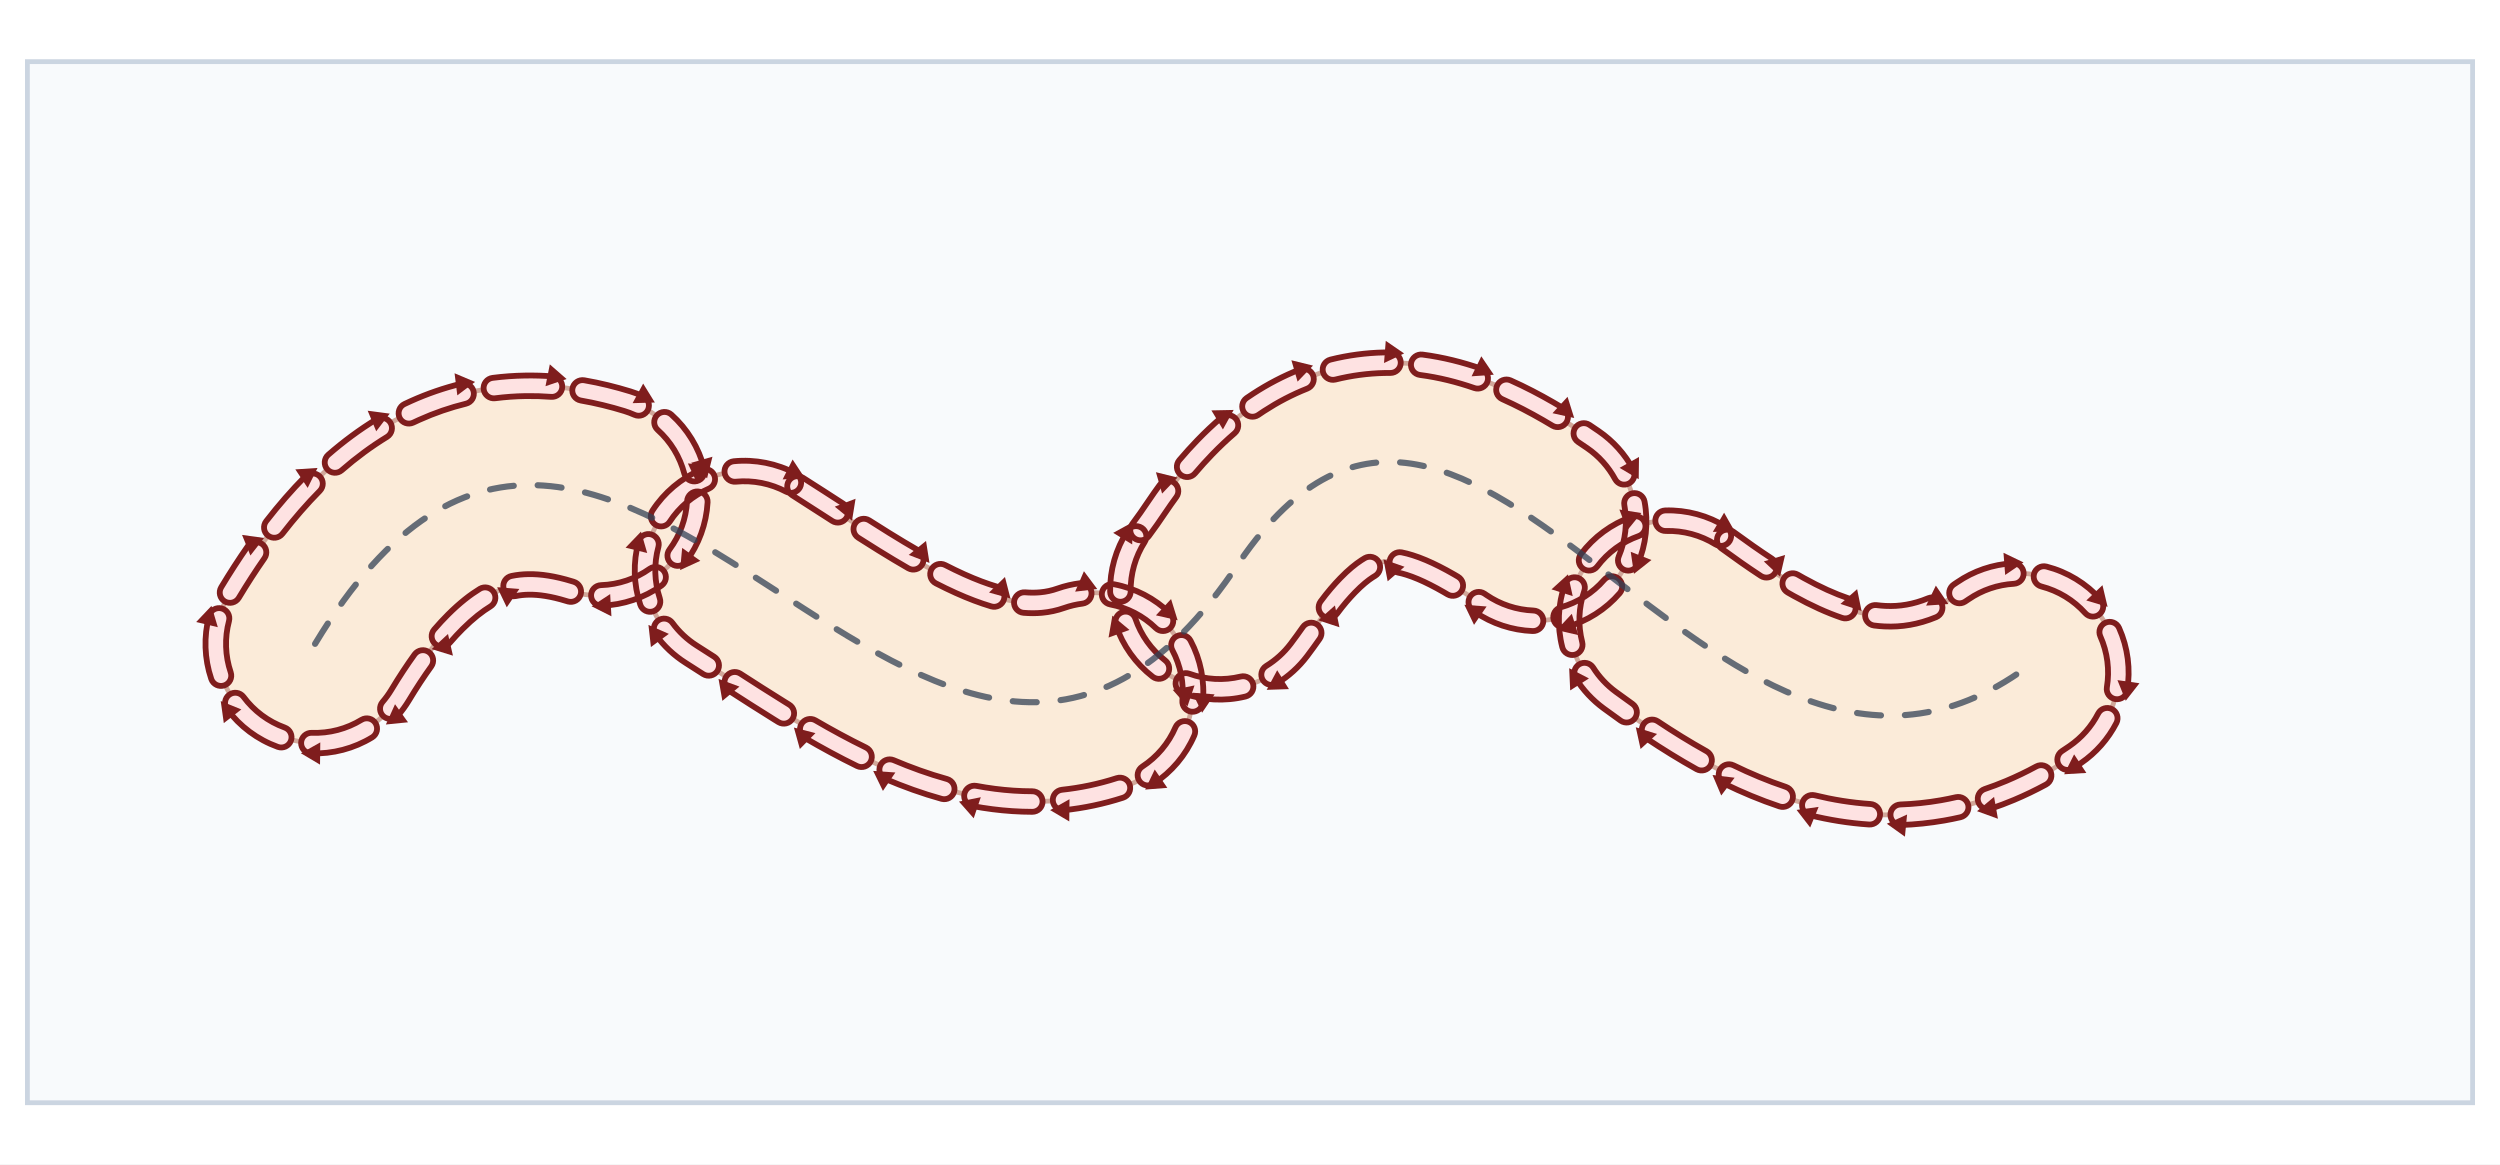
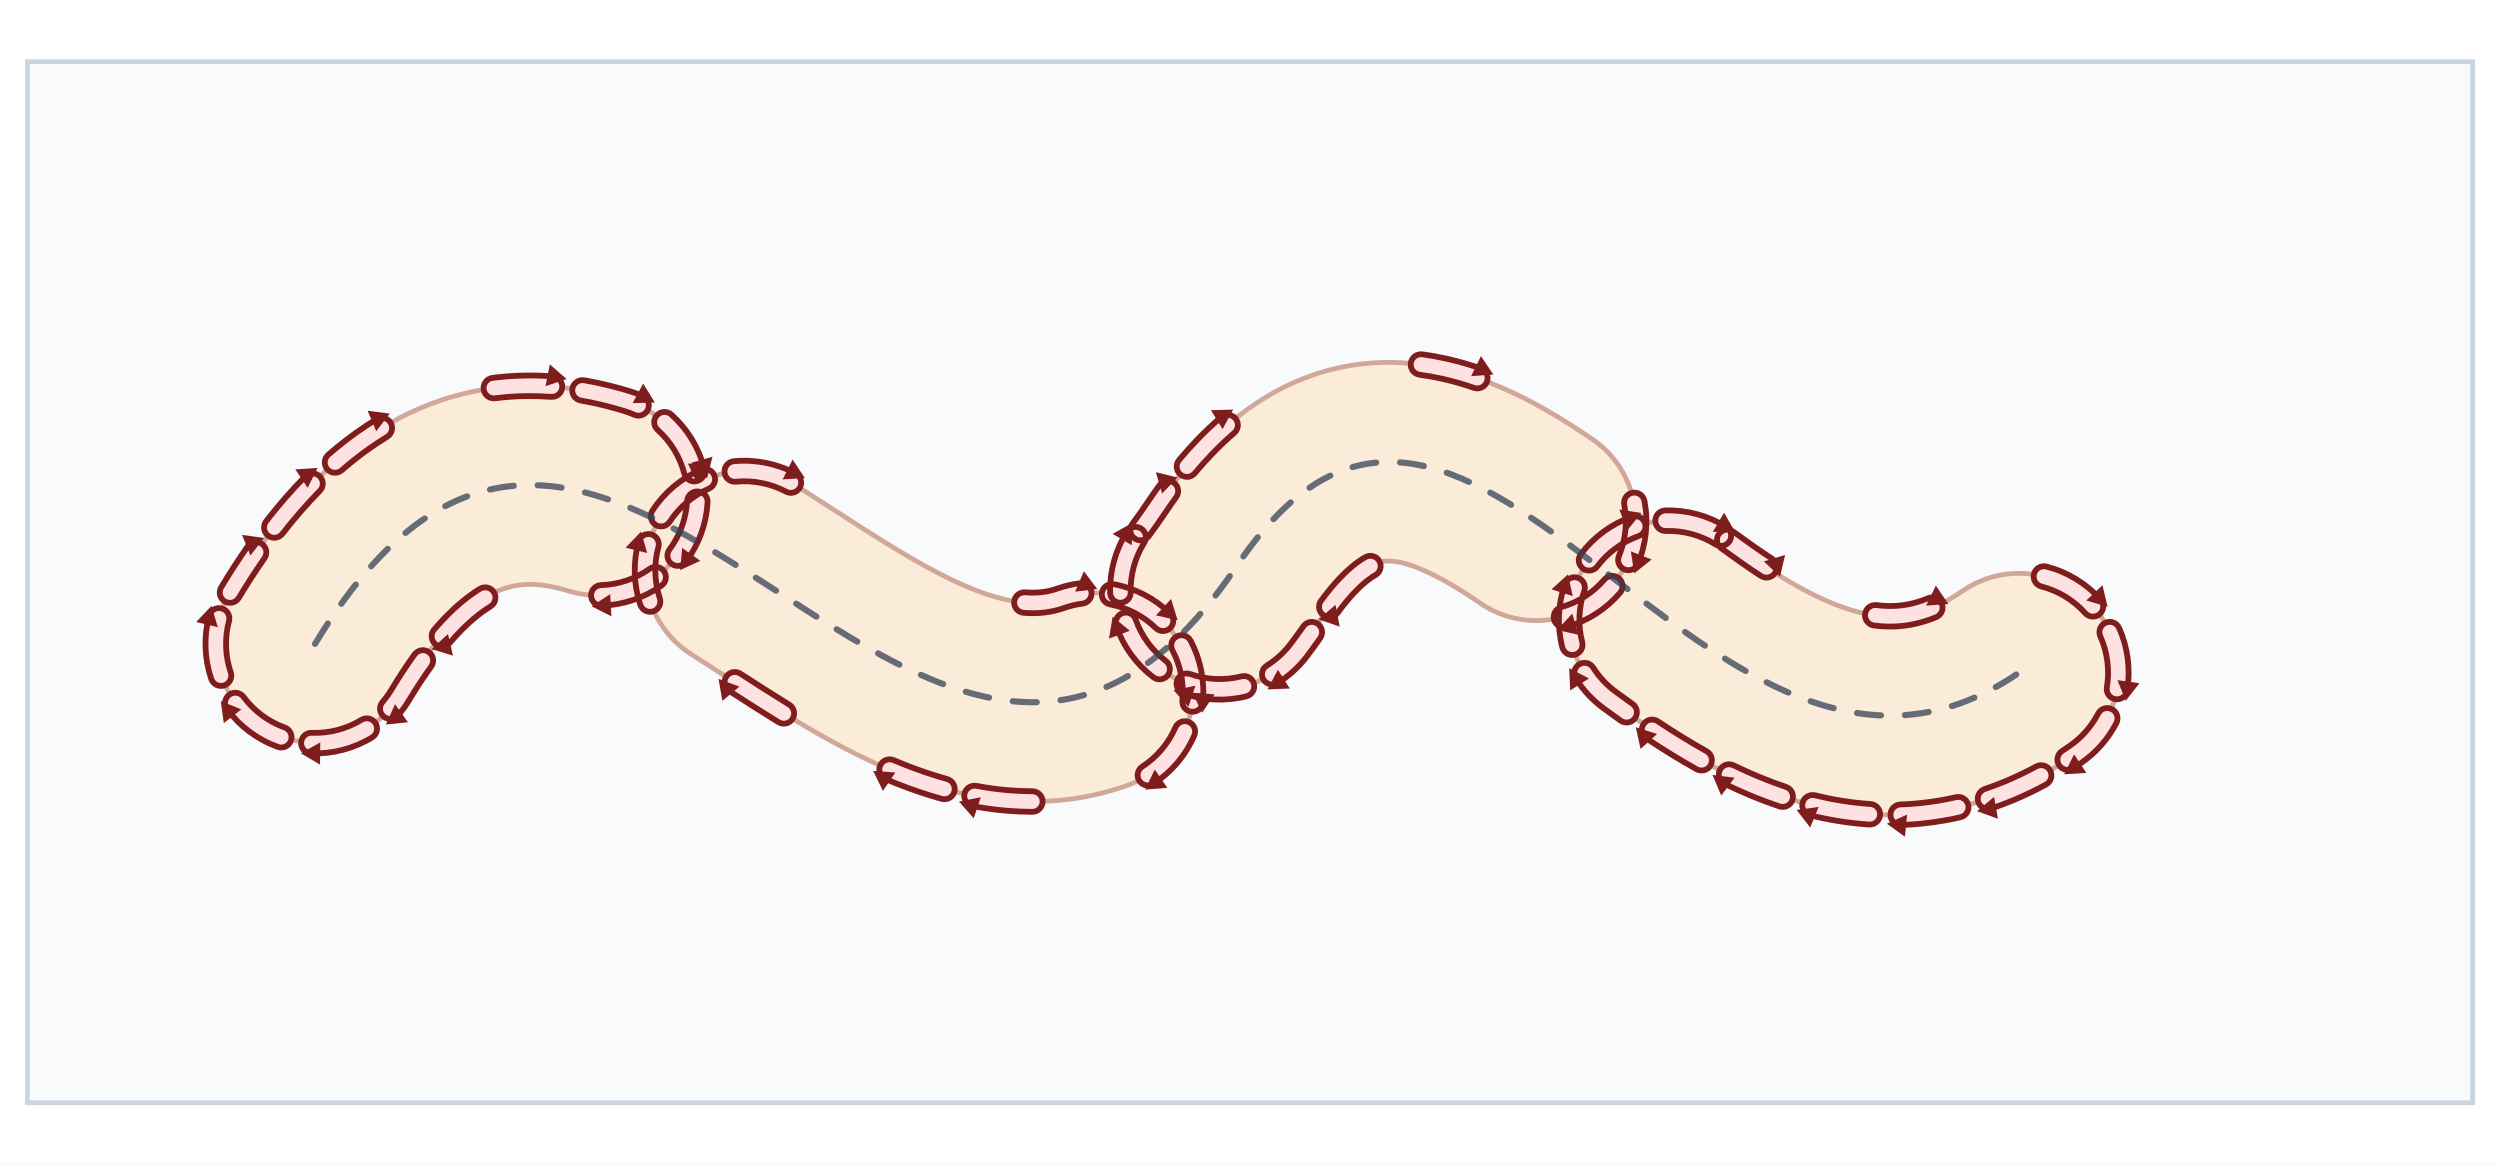
<svg xmlns="http://www.w3.org/2000/svg" viewBox="0 0 730 340" width="730" height="340">
  <rect x="0" y="0" width="730" height="340" style="fill: #ffffff" />
  <rect x="8" y="18" width="714" height="304" style="fill: #f8fafc; stroke: #cbd5e1; stroke-width: 1.4" />
-   <path d="M 67.163 173.03 C 74.926 160.15 83.094 149.355 92.024 140.456 C 100.942 131.57 110.705 124.571 121.215 119.843 C 126.456 117.484 131.848 115.709 137.257 114.523 C 142.668 113.337 148.082 112.743 153.372 112.657 C 163.973 112.485 173.975 114.324 183.185 117.154 A 29 29 0 0 1 166.151 172.596 C 161.45 171.152 157.568 170.597 154.315 170.65 C 152.679 170.676 151.174 170.85 149.674 171.178 C 148.173 171.507 146.663 171.993 145.012 172.736 C 141.736 174.21 137.75 176.771 132.962 181.542 C 128.186 186.301 122.69 193.259 116.837 202.97 A 29 29 0 0 1 67.163 173.03 Z M 232.869 142.041 C 241.72 147.651 250.142 153.25 258.105 158.185 C 266.066 163.117 273.561 167.363 280.277 170.393 C 287.014 173.432 292.846 175.181 297.561 175.786 C 299.926 176.089 302.021 176.126 303.982 175.946 C 305.945 175.766 307.797 175.377 309.775 174.683 A 29 29 0 0 1 328.968 229.415 C 322.455 231.699 315.811 233.105 309.274 233.704 C 302.735 234.303 296.327 234.102 290.187 233.315 C 277.892 231.739 266.705 227.9 256.424 223.261 C 246.122 218.613 236.601 213.092 227.556 207.487 C 218.515 201.885 209.942 196.178 201.82 191.03 A 29 29 0 0 1 232.869 142.041 Z M 333.008 154.813 C 334.573 152.74 336.288 150.264 337.946 147.802 C 342.221 141.453 346.936 135.633 351.8 130.602 C 356.66 125.575 361.866 121.171 367.478 117.511 C 373.086 113.855 379.101 110.964 385.331 109.007 C 391.561 107.051 397.948 106.052 404.15 105.917 C 416.608 105.645 427.935 108.728 437.858 112.932 C 442.848 115.047 447.558 117.476 452.076 120.084 C 456.595 122.691 460.927 125.482 465.137 128.366 A 29 29 0 0 1 432.362 176.217 C 429.08 173.969 425.968 171.982 423.087 170.319 C 420.206 168.657 417.558 167.323 415.229 166.336 C 410.512 164.337 407.349 163.861 405.414 163.903 C 404.419 163.925 403.635 164.052 402.712 164.342 C 401.789 164.632 400.67 165.109 399.156 166.097 C 397.646 167.081 395.741 168.596 393.498 170.916 C 391.259 173.233 388.793 176.131 386.054 180.198 C 383.768 183.593 381.632 186.667 379.296 189.761 A 29 29 0 0 1 333.008 154.813 Z M 504.334 157.648 C 511.646 163.01 518.69 167.762 525.246 171.402 C 531.814 175.049 537.817 177.528 543.044 178.812 C 545.663 179.456 548.091 179.813 550.404 179.924 C 552.72 180.034 554.929 179.905 557.207 179.506 C 559.486 179.107 561.854 178.436 564.473 177.334 C 567.091 176.233 569.968 174.692 573.152 172.508 A 29 29 0 0 1 605.965 220.334 C 599.806 224.56 593.457 228.065 586.959 230.798 C 580.464 233.53 573.829 235.478 567.211 236.637 C 560.592 237.796 554.01 238.162 547.633 237.857 C 541.254 237.552 535.09 236.583 529.21 235.138 C 517.441 232.248 506.82 227.512 497.09 222.109 C 487.348 216.7 478.42 210.569 470.038 204.423 A 29 29 0 0 1 504.334 157.648 Z" style="fill: #fed7aa; stroke: #9a3412; stroke-width: 1.4; stroke-linejoin: round; opacity: 0.42" />
-   <path d="M 64.593 171.481 C 67.114 167.299 69.68 163.328 72.305 159.562 A 3 3 0 0 1 77.228 162.993 C 74.685 166.641 72.19 170.501 69.732 174.578 A 3 3 0 0 1 64.593 171.481 Z M 77.727 152.187 C 81.393 147.465 85.183 143.111 89.127 139.114 A 3 3 0 0 1 93.398 143.328 C 89.634 147.143 86 151.316 82.466 155.867 A 3 3 0 0 1 77.727 152.187 Z M 95.847 132.793 C 100.342 128.882 105.037 125.411 109.925 122.427 A 3 3 0 0 1 113.052 127.547 C 108.472 130.344 104.045 133.613 99.786 137.319 A 3 3 0 0 1 95.847 132.793 Z M 118.096 117.983 C 118.723 117.683 119.352 117.391 119.984 117.107 C 124.78 114.949 129.7 113.261 134.652 112.048 A 3 3 0 0 1 136.079 117.876 C 131.485 119.001 126.91 120.57 122.446 122.579 C 121.857 122.843 121.271 123.115 120.687 123.395 A 3 3 0 0 1 118.096 117.983 Z M 143.827 110.342 C 147.019 109.931 150.193 109.709 153.324 109.658 C 156.057 109.613 158.749 109.698 161.398 109.895 A 3 3 0 0 1 160.952 115.879 C 158.477 115.694 155.966 115.616 153.421 115.657 C 150.509 115.704 147.558 115.911 144.593 116.293 A 3 3 0 0 1 143.827 110.342 Z M 170.615 111.04 C 175.267 111.846 179.757 112.962 184.066 114.286 A 32 32 0 0 1 187.714 115.655 A 3 3 0 0 1 185.268 121.134 A 26 26 0 0 0 182.304 120.021 C 178.209 118.763 173.965 117.71 169.591 116.952 A 3 3 0 0 1 170.615 111.04 Z M 196.014 121.035 A 32 32 0 0 1 205.638 136.824 A 3 3 0 0 1 199.831 138.334 A 26 26 0 0 0 192.012 125.505 A 3 3 0 0 1 196.014 121.035 Z M 206.618 146.667 A 32 32 0 0 1 200.292 164.042 A 3 3 0 0 1 195.487 160.448 A 26 26 0 0 0 200.627 146.331 A 3 3 0 0 1 206.618 146.667 Z M 193.214 170.952 A 32 32 0 0 1 175.692 176.858 A 3 3 0 0 1 175.5 170.861 A 26 26 0 0 0 189.737 166.063 A 3 3 0 0 1 193.214 170.952 Z M 165.876 175.643 A 32 32 0 0 1 165.27 175.464 C 160.804 174.092 157.235 173.603 154.364 173.649 C 153.002 173.671 151.787 173.805 150.567 174.056 A 3 3 0 0 1 149.358 168.179 C 150.948 167.851 152.565 167.678 154.266 167.65 C 157.901 167.591 162.096 168.212 167.032 169.728 A 26 26 0 0 0 167.524 169.874 A 3 3 0 0 1 165.876 175.643 Z M 143.235 177.066 C 140.913 178.482 138.205 180.553 135.08 183.667 C 133.878 184.865 132.619 186.218 131.312 187.736 A 3 3 0 0 1 126.765 183.821 C 128.165 182.195 129.527 180.73 130.845 179.417 C 134.255 176.019 137.335 173.636 140.112 171.943 A 3 3 0 0 1 143.235 177.066 Z M 125.917 194.611 C 123.822 197.515 121.644 200.808 119.407 204.519 A 32 32 0 0 1 116.243 208.887 A 3 3 0 0 1 111.697 204.971 A 26 26 0 0 0 114.268 201.422 C 116.584 197.579 118.851 194.15 121.05 191.101 A 3 3 0 0 1 125.917 194.611 Z M 108.706 215.293 A 32 32 0 0 1 90.818 219.978 A 3 3 0 0 1 91.04 213.982 A 26 26 0 0 0 105.574 210.176 A 3 3 0 0 1 108.706 215.293 Z M 81.109 218.09 A 32 32 0 0 1 66.282 207.041 A 3 3 0 0 1 71.104 203.471 A 26 26 0 0 0 83.151 212.448 A 3 3 0 0 1 81.109 218.09 Z M 61.695 198.277 A 32 32 0 0 1 61.069 179.797 A 3 3 0 0 1 66.869 181.335 A 26 26 0 0 0 67.377 196.35 A 3 3 0 0 1 61.695 198.277 Z M 234.475 139.507 C 238.507 142.062 242.442 144.61 246.276 147.089 A 3 3 0 0 1 243.019 152.128 C 239.182 149.647 235.262 147.11 231.263 144.575 A 3 3 0 0 1 234.475 139.507 Z M 253.83 151.948 C 255.812 153.212 257.764 154.444 259.686 155.635 C 262.603 157.443 265.452 159.154 268.215 160.742 A 3 3 0 0 1 265.226 165.944 C 262.393 164.316 259.488 162.571 256.525 160.735 C 254.575 159.526 252.601 158.281 250.604 157.007 A 3 3 0 0 1 253.83 151.948 Z M 275.989 164.986 C 277.89 165.962 279.734 166.856 281.511 167.658 C 285.011 169.238 288.238 170.447 291.144 171.312 A 3 3 0 0 1 289.432 177.063 C 286.226 176.108 282.756 174.803 279.043 173.127 C 277.16 172.278 275.227 171.34 273.249 170.324 A 3 3 0 0 1 275.989 164.986 Z M 299.346 172.959 C 300.938 173.092 302.362 173.082 303.708 172.959 C 305.448 172.799 307.026 172.468 308.782 171.852 A 32 32 0 0 1 315.391 170.298 A 3 3 0 0 1 316.138 176.251 A 26 26 0 0 0 310.768 177.514 C 308.568 178.285 306.441 178.733 304.255 178.934 C 302.55 179.09 300.761 179.098 298.849 178.939 A 3 3 0 0 1 299.346 172.959 Z M 325.278 170.599 A 32 32 0 0 1 341.69 179.117 A 3 3 0 0 1 337.505 183.417 A 26 26 0 0 0 324.17 176.496 A 3 3 0 0 1 325.278 170.599 Z M 347.627 187.028 A 32 32 0 0 1 351.219 205.167 A 3 3 0 0 1 345.248 204.583 A 26 26 0 0 0 342.329 189.845 A 3 3 0 0 1 347.627 187.028 Z M 348.746 214.744 A 32 32 0 0 1 336.818 228.875 A 3 3 0 0 1 333.547 223.845 A 26 26 0 0 0 343.238 212.364 A 3 3 0 0 1 348.746 214.744 Z M 327.939 232.927 C 322.233 234.769 316.45 235.97 310.732 236.575 A 3 3 0 0 1 310.101 230.608 C 315.413 230.046 320.792 228.929 326.096 227.217 A 3 3 0 0 1 327.939 232.927 Z M 301.427 237.053 C 297.47 237.045 293.586 236.775 289.805 236.291 C 287.836 236.038 285.895 235.73 283.982 235.371 A 3 3 0 0 1 285.089 229.474 C 286.891 229.812 288.717 230.102 290.568 230.339 C 294.114 230.794 297.747 231.046 301.438 231.053 A 3 3 0 0 1 301.427 237.053 Z M 274.971 233.272 C 269.246 231.685 263.791 229.694 258.583 227.482 A 3 3 0 0 1 260.929 221.96 C 265.941 224.089 271.148 225.986 276.574 227.491 A 3 3 0 0 1 274.971 233.272 Z M 250.255 223.678 C 245.004 221.118 239.962 218.364 235.09 215.528 A 3 3 0 0 1 238.109 210.342 C 242.885 213.123 247.797 215.805 252.885 218.285 A 3 3 0 0 1 250.255 223.678 Z M 227.309 210.861 C 226.864 210.587 226.419 210.312 225.976 210.038 C 221.492 207.259 217.133 204.461 212.896 201.725 A 3 3 0 0 1 216.151 196.685 C 220.378 199.415 224.705 202.192 229.137 204.937 C 229.575 205.209 230.014 205.48 230.454 205.751 A 3 3 0 0 1 227.309 210.861 Z M 205.34 196.842 C 203.609 195.728 201.901 194.633 200.214 193.564 A 32 32 0 0 1 191.492 185.395 A 3 3 0 0 1 196.34 181.859 A 26 26 0 0 0 203.426 188.496 C 205.13 189.576 206.85 190.679 208.589 191.798 A 3 3 0 0 1 205.34 196.842 Z M 186.968 176.599 A 32 32 0 0 1 186.473 158.114 A 3 3 0 0 1 192.261 159.693 A 26 26 0 0 0 192.664 174.712 A 3 3 0 0 1 186.968 176.599 Z M 190.519 149.089 A 32 32 0 0 1 204.65 137.162 A 3 3 0 0 1 207.03 142.669 A 26 26 0 0 0 195.549 152.36 A 3 3 0 0 1 190.519 149.089 Z M 214.226 134.688 A 32 32 0 0 1 232.365 138.28 A 3 3 0 0 1 229.549 143.578 A 26 26 0 0 0 214.811 140.659 A 3 3 0 0 1 214.226 134.688 Z M 330.614 153.005 C 332.122 151.007 333.815 148.565 335.457 146.126 C 336.497 144.582 337.562 143.069 338.648 141.59 A 3 3 0 0 1 343.484 145.142 C 342.446 146.555 341.428 148.002 340.434 149.477 C 338.761 151.962 337.023 154.473 335.402 156.62 A 3 3 0 0 1 330.614 153.005 Z M 344.354 134.362 C 346.086 132.32 347.853 130.368 349.643 128.517 C 351.888 126.195 354.21 123.997 356.615 121.935 A 3 3 0 0 1 360.52 126.491 C 358.266 128.422 356.08 130.491 353.957 132.687 C 352.26 134.442 350.58 136.298 348.929 138.244 A 3 3 0 0 1 344.354 134.362 Z M 363.982 116.246 C 364.596 115.821 365.215 115.406 365.84 114.998 C 370.183 112.166 374.769 109.772 379.52 107.889 A 3 3 0 0 1 381.731 113.467 C 377.37 115.195 373.138 117.403 369.117 120.024 C 368.538 120.402 367.963 120.788 367.392 121.182 A 3 3 0 0 1 363.982 116.246 Z M 388.46 105.012 C 393.672 103.711 398.937 103.03 404.084 102.918 C 404.738 102.904 405.389 102.898 406.036 102.901 A 3 3 0 0 1 406.007 108.901 C 405.412 108.898 404.815 108.903 404.215 108.916 C 399.507 109.019 394.681 109.643 389.913 110.833 A 3 3 0 0 1 388.46 105.012 Z M 415.383 103.536 C 421.423 104.323 427.134 105.789 432.479 107.643 A 3 3 0 0 1 430.512 113.312 C 425.492 111.57 420.181 110.212 414.608 109.486 A 3 3 0 0 1 415.383 103.536 Z M 441.079 111.063 C 445.447 113.014 449.593 115.187 453.576 117.485 C 454.535 118.039 455.485 118.6 456.427 119.168 A 3 3 0 0 1 453.329 124.306 C 452.418 123.757 451.501 123.215 450.577 122.682 C 446.738 120.466 442.776 118.393 438.632 116.541 A 3 3 0 0 1 441.079 111.063 Z M 464.136 124.068 C 465.041 124.672 465.94 125.279 466.833 125.891 A 32 32 0 0 1 476.91 137.092 A 3 3 0 0 1 471.63 139.942 A 26 26 0 0 0 463.442 130.841 C 462.569 130.243 461.692 129.65 460.809 129.062 A 3 3 0 0 1 464.136 124.068 Z M 480.206 146.418 A 32 32 0 0 1 478.204 164.8 A 3 3 0 0 1 472.681 162.455 A 26 26 0 0 0 474.308 147.519 A 3 3 0 0 1 480.206 146.418 Z M 472.976 173.198 A 32 32 0 0 1 457.366 183.11 A 3 3 0 0 1 455.751 177.331 A 26 26 0 0 0 468.434 169.278 A 3 3 0 0 1 472.976 173.198 Z M 447.543 184.269 A 32 32 0 0 1 430.667 178.692 C 430.482 178.566 430.299 178.441 430.115 178.316 A 3 3 0 0 1 433.489 173.354 C 433.678 173.483 433.867 173.612 434.057 173.742 A 26 26 0 0 0 447.77 178.273 A 3 3 0 0 1 447.543 184.269 Z M 422.691 173.564 C 422.319 173.343 421.951 173.127 421.588 172.918 C 418.794 171.306 416.247 170.025 414.059 169.098 C 411.574 168.046 409.611 167.47 408.122 167.176 A 3 3 0 0 1 409.284 161.29 C 411.246 161.677 413.595 162.385 416.4 163.574 C 418.87 164.621 421.617 166.007 424.587 167.721 C 424.973 167.944 425.362 168.172 425.755 168.405 A 3 3 0 0 1 422.691 173.564 Z M 401.547 168.144 C 401.315 168.28 401.064 168.434 400.794 168.61 C 399.497 169.455 397.762 170.822 395.655 173.001 C 394.042 174.67 392.315 176.643 390.425 179.202 A 3 3 0 0 1 385.599 175.638 C 387.652 172.858 389.569 170.664 391.342 168.831 C 393.721 166.37 395.794 164.707 397.517 163.584 C 397.868 163.355 398.204 163.148 398.529 162.959 A 3 3 0 0 1 401.547 168.144 Z M 385.343 186.541 C 384.151 188.24 382.95 189.9 381.691 191.568 A 32 32 0 0 1 372.839 199.591 A 3 3 0 0 1 369.71 194.472 A 26 26 0 0 0 376.902 187.953 C 378.113 186.349 379.272 184.748 380.431 183.095 A 3 3 0 0 1 385.343 186.541 Z M 363.704 203.383 A 32 32 0 0 1 345.24 202.369 A 3 3 0 0 1 347.286 196.728 A 26 26 0 0 0 362.288 197.552 A 3 3 0 0 1 363.704 203.383 Z M 336.575 197.599 A 32 32 0 0 1 325.84 182.543 A 3 3 0 0 1 331.524 180.62 A 26 26 0 0 0 340.246 192.853 A 3 3 0 0 1 336.575 197.599 Z M 324.156 172.796 A 32 32 0 0 1 329.216 155.011 A 3 3 0 0 1 334.267 158.25 A 26 26 0 0 0 330.155 172.701 A 3 3 0 0 1 324.156 172.796 Z M 506.107 155.229 C 509.991 158.076 513.788 160.743 517.459 163.149 A 3 3 0 0 1 514.169 168.167 C 510.385 165.687 506.506 162.962 502.56 160.068 A 3 3 0 0 1 506.107 155.229 Z M 524.967 167.795 C 525.55 168.132 526.128 168.46 526.702 168.779 C 531.446 171.413 535.852 173.4 539.805 174.737 A 3 3 0 0 1 537.881 180.421 C 533.506 178.94 528.79 176.801 523.79 174.024 C 523.185 173.689 522.577 173.344 521.966 172.991 A 3 3 0 0 1 524.967 167.795 Z M 547.967 176.697 C 548.851 176.811 549.709 176.887 550.548 176.927 C 552.66 177.028 554.629 176.912 556.69 176.551 C 558.687 176.202 560.751 175.626 563.084 174.663 A 3 3 0 0 1 565.373 180.209 C 562.661 181.329 560.142 182.038 557.725 182.461 C 555.23 182.898 552.779 183.041 550.261 182.92 C 549.257 182.872 548.236 182.782 547.196 182.647 A 3 3 0 0 1 547.967 176.697 Z M 570.498 170.677 C 570.813 170.47 571.132 170.255 571.455 170.034 A 32 32 0 0 1 587.737 164.472 A 3 3 0 0 1 588.079 170.463 A 26 26 0 0 0 574.85 174.981 C 574.494 175.225 574.142 175.462 573.793 175.691 A 3 3 0 0 1 570.498 170.677 Z M 597.581 165.442 A 32 32 0 0 1 613.379 175.052 A 3 3 0 0 1 608.913 179.059 A 26 26 0 0 0 596.077 171.251 A 3 3 0 0 1 597.581 165.442 Z M 618.767 183.347 A 32 32 0 0 1 621.122 201.688 A 3 3 0 0 1 615.204 200.7 A 26 26 0 0 0 613.29 185.799 A 3 3 0 0 1 618.767 183.347 Z M 618.006 211.075 A 32 32 0 0 1 607.662 222.807 C 606.904 223.328 606.143 223.837 605.378 224.337 A 3 3 0 0 1 602.097 219.313 C 602.823 218.839 603.547 218.355 604.268 217.86 A 26 26 0 0 0 612.672 208.328 A 3 3 0 0 1 618.006 211.075 Z M 597.446 229.077 C 594.379 230.742 591.269 232.24 588.122 233.563 C 585.903 234.497 583.667 235.342 581.42 236.098 A 3 3 0 0 1 579.506 230.412 C 581.613 229.703 583.711 228.909 585.796 228.033 C 588.754 226.789 591.684 225.378 594.583 223.804 A 3 3 0 0 1 597.446 229.077 Z M 572.48 238.629 C 570.897 238.994 569.312 239.315 567.728 239.592 C 563.481 240.336 559.252 240.764 555.079 240.906 A 3 3 0 0 1 554.874 234.91 C 558.776 234.776 562.728 234.376 566.693 233.682 C 568.172 233.423 569.653 233.123 571.134 232.782 A 3 3 0 0 1 572.48 238.629 Z M 545.784 240.757 C 539.802 240.362 534.02 239.409 528.495 238.052 C 528.494 238.052 528.493 238.051 528.492 238.051 A 3 3 0 0 1 529.923 232.224 C 529.924 232.225 529.925 232.225 529.926 232.225 C 535.142 233.506 540.577 234.4 546.179 234.77 A 3 3 0 0 1 545.784 240.757 Z M 519.616 235.479 C 513.988 233.6 508.64 231.345 503.543 228.861 A 3 3 0 0 1 506.172 223.467 C 511.069 225.854 516.173 228.004 521.516 229.788 A 3 3 0 0 1 519.616 235.479 Z M 495.424 224.615 C 490.307 221.765 485.423 218.727 480.734 215.602 A 3 3 0 0 1 484.061 210.609 C 488.644 213.663 493.392 216.616 498.343 219.373 A 3 3 0 0 1 495.424 224.615 Z M 473.25 210.444 C 471.564 209.246 469.903 208.043 468.264 206.842 A 32 32 0 0 1 460.116 198.1 A 3 3 0 0 1 465.191 194.901 A 26 26 0 0 0 471.812 202.003 C 473.43 203.19 475.068 204.375 476.725 205.553 A 3 3 0 0 1 473.25 210.444 Z M 456.197 189.018 A 32 32 0 0 1 456.955 170.543 A 3 3 0 0 1 462.623 172.51 A 26 26 0 0 0 462.008 187.522 A 3 3 0 0 1 456.197 189.018 Z M 461.603 161.812 A 32 32 0 0 1 476.509 150.869 A 3 3 0 0 1 478.511 156.525 A 26 26 0 0 0 466.4 165.416 A 3 3 0 0 1 461.603 161.812 Z M 486.232 149.05 A 32 32 0 0 1 504.086 153.862 A 3 3 0 0 1 500.917 158.957 A 26 26 0 0 0 486.41 155.047 A 3 3 0 0 1 486.232 149.05 Z" style="fill: #fee2e2; stroke: #7f1d1d; stroke-width: 1.7; stroke-linejoin: round" />
+   <path d="M 67.163 173.03 C 74.926 160.151 83.094 149.355 92.024 140.456 C 96.487 136.009 101.146 132.041 106.017 128.588 C 110.888 125.135 115.972 122.202 121.215 119.843 C 126.456 117.484 131.848 115.709 137.257 114.523 C 142.668 113.337 148.082 112.743 153.372 112.657 C 163.973 112.485 173.975 114.324 183.185 117.154 A 29 29 0 0 1 166.151 172.596 C 161.45 171.152 157.568 170.597 154.315 170.65 C 152.679 170.676 151.174 170.85 149.674 171.178 C 148.173 171.507 146.663 171.993 145.012 172.736 C 143.362 173.478 141.563 174.485 139.559 175.905 C 137.557 177.324 135.352 179.161 132.962 181.542 C 128.186 186.301 122.691 193.259 116.837 202.97 A 29 29 0 0 1 67.163 173.03 Z M 232.869 142.041 C 236.482 144.331 240.02 146.619 243.486 148.861 C 251.112 153.792 258.405 158.495 265.272 162.509 C 268.704 164.514 272.025 166.347 275.205 167.959 C 278.386 169.57 281.423 170.959 284.279 172.095 C 287.135 173.231 289.806 174.113 292.259 174.746 C 294.715 175.379 296.947 175.763 298.976 175.938 C 301.008 176.114 302.837 176.087 304.58 175.884 C 306.324 175.681 307.998 175.306 309.775 174.683 A 29 29 0 0 1 328.968 229.415 C 323.12 231.466 317.165 232.812 311.277 233.496 C 305.388 234.181 299.582 234.207 293.978 233.722 C 288.37 233.237 282.964 232.246 277.779 230.909 C 272.593 229.572 267.623 227.89 262.838 225.986 C 258.053 224.083 253.45 221.956 248.99 219.696 C 244.53 217.436 240.212 215.042 236.006 212.584 C 227.597 207.669 219.62 202.498 211.991 197.564 C 208.525 195.323 205.133 193.13 201.82 191.03 A 29 29 0 0 1 232.869 142.041 Z M 333.008 154.813 C 334.471 152.875 336.117 150.516 337.946 147.802 C 342.233 141.435 346.742 135.723 351.597 130.648 C 356.447 125.577 361.658 121.135 367.287 117.448 C 372.911 113.765 378.952 110.859 385.207 108.9 C 391.461 106.942 397.869 105.954 404.083 105.831 C 410.301 105.708 416.291 106.432 421.919 107.703 C 427.552 108.976 432.838 110.789 437.831 112.909 C 442.827 115.031 447.543 117.465 452.067 120.077 C 456.591 122.689 460.927 125.482 465.137 128.366 A 29 29 0 0 1 432.362 176.217 C 429.08 173.969 425.962 171.977 423.069 170.307 C 420.176 168.637 417.511 167.293 415.162 166.295 C 412.809 165.296 410.784 164.649 409.138 164.278 C 407.486 163.904 406.229 163.8 405.23 163.819 C 404.227 163.839 403.447 163.966 402.542 164.249 C 401.637 164.533 400.546 164.998 399.064 165.968 C 397.587 166.936 395.717 168.432 393.51 170.739 C 391.306 173.043 388.781 176.15 386.054 180.198 C 383.939 183.34 381.734 186.532 379.296 189.761 A 29 29 0 0 1 333.008 154.813 Z M 504.334 157.648 C 511.646 163.01 518.69 167.762 525.246 171.402 C 528.523 173.221 531.67 174.763 534.647 176 C 537.625 177.238 540.428 178.17 543.044 178.812 C 545.663 179.456 548.092 179.813 550.404 179.924 C 552.719 180.034 554.929 179.905 557.207 179.506 C 559.486 179.107 561.854 178.436 564.473 177.334 C 567.091 176.233 569.968 174.692 573.152 172.508 A 29 29 0 0 1 605.965 220.334 C 599.806 224.56 593.457 228.065 586.959 230.798 C 580.464 233.53 573.829 235.478 567.211 236.637 C 560.591 237.796 554.01 238.162 547.633 237.857 C 541.254 237.552 535.09 236.583 529.21 235.138 C 523.328 233.694 517.726 231.778 512.387 229.559 C 507.046 227.339 501.963 224.815 497.09 222.109 C 487.348 216.7 478.42 210.569 470.038 204.423 A 29 29 0 0 1 504.334 157.648 Z" style="fill: #fed7aa; stroke: #9a3412; stroke-width: 1.4; stroke-linejoin: round; opacity: 0.42" />
+   <path d="M 64.593 171.481 C 67.114 167.3 69.68 163.328 72.305 159.562 A 3 3 0 0 1 77.228 162.993 C 74.685 166.641 72.19 170.501 69.732 174.578 A 3 3 0 0 1 64.593 171.481 Z M 77.727 152.187 C 81.393 147.465 85.183 143.111 89.127 139.114 A 3 3 0 0 1 93.398 143.328 C 89.634 147.143 86 151.316 82.466 155.867 A 3 3 0 0 1 77.727 152.187 Z M 95.845 132.792 C 98.582 130.408 101.393 128.188 104.283 126.14 C 106.132 124.829 108.014 123.589 109.924 122.424 A 3 3 0 0 1 113.049 127.546 C 111.259 128.638 109.492 129.802 107.752 131.035 C 105.034 132.962 102.379 135.058 99.785 137.317 A 3 3 0 0 1 95.845 132.792 Z M 143.826 110.342 C 147.019 109.931 150.192 109.709 153.324 109.658 C 156.056 109.613 158.749 109.698 161.397 109.895 A 3 3 0 0 1 160.952 115.879 C 158.477 115.694 155.966 115.616 153.421 115.657 C 150.508 115.704 147.557 115.911 144.592 116.293 A 3 3 0 0 1 143.826 110.342 Z M 170.614 111.04 C 175.267 111.846 179.757 112.962 184.066 114.286 A 32 32 0 0 1 187.713 115.655 A 3 3 0 0 1 185.267 121.133 A 26 26 0 0 0 182.304 120.021 C 178.208 118.763 173.964 117.71 169.59 116.952 A 3 3 0 0 1 170.614 111.04 Z M 196.013 121.034 A 32 32 0 0 1 205.638 136.823 A 3 3 0 0 1 199.831 138.333 A 26 26 0 0 0 192.011 125.504 A 3 3 0 0 1 196.013 121.034 Z M 206.618 146.666 A 32 32 0 0 1 200.293 164.042 A 3 3 0 0 1 195.488 160.448 A 26 26 0 0 0 200.627 146.33 A 3 3 0 0 1 206.618 146.666 Z M 193.215 170.951 A 32 32 0 0 1 175.693 176.858 A 3 3 0 0 1 175.501 170.861 A 26 26 0 0 0 189.738 166.062 A 3 3 0 0 1 193.215 170.951 Z M 143.241 177.067 C 142.621 177.446 141.973 177.871 141.294 178.353 C 139.441 179.666 137.362 181.393 135.08 183.667 C 133.878 184.865 132.619 186.218 131.312 187.736 A 3 3 0 0 1 126.765 183.821 C 128.165 182.195 129.527 180.73 130.845 179.417 C 133.342 176.929 135.674 174.982 137.824 173.458 C 138.609 172.901 139.371 172.4 140.111 171.947 A 3 3 0 0 1 143.241 177.067 Z M 125.917 194.611 C 123.822 197.515 121.644 200.807 119.407 204.519 A 32 32 0 0 1 116.243 208.887 A 3 3 0 0 1 111.697 204.971 A 26 26 0 0 0 114.268 201.422 C 116.584 197.579 118.851 194.15 121.05 191.101 A 3 3 0 0 1 125.917 194.611 Z M 108.706 215.293 A 32 32 0 0 1 90.818 219.978 A 3 3 0 0 1 91.04 213.982 A 26 26 0 0 0 105.574 210.176 A 3 3 0 0 1 108.706 215.293 Z M 81.109 218.09 A 32 32 0 0 1 66.282 207.041 A 3 3 0 0 1 71.104 203.471 A 26 26 0 0 0 83.151 212.448 A 3 3 0 0 1 81.109 218.09 Z M 61.695 198.277 A 32 32 0 0 1 61.069 179.797 A 3 3 0 0 1 66.869 181.335 A 26 26 0 0 0 67.377 196.35 A 3 3 0 0 1 61.695 198.277 Z M 299.344 172.959 C 301.15 173.108 302.73 173.079 304.233 172.904 C 305.774 172.725 307.206 172.405 308.782 171.852 A 32 32 0 0 1 315.389 170.298 A 3 3 0 0 1 316.136 176.251 A 26 26 0 0 0 310.768 177.514 C 308.79 178.208 306.874 178.638 304.926 178.864 C 303.012 179.087 301.01 179.117 298.848 178.938 A 3 3 0 0 1 299.344 172.959 Z M 325.276 170.599 A 32 32 0 0 1 341.689 179.116 A 3 3 0 0 1 337.504 183.416 A 26 26 0 0 0 324.169 176.496 A 3 3 0 0 1 325.276 170.599 Z M 347.626 187.027 A 32 32 0 0 1 351.219 205.166 A 3 3 0 0 1 345.248 204.581 A 26 26 0 0 0 342.329 189.843 A 3 3 0 0 1 347.626 187.027 Z M 348.746 214.743 A 32 32 0 0 1 336.82 228.874 A 3 3 0 0 1 333.548 223.844 A 26 26 0 0 0 343.239 212.363 A 3 3 0 0 1 348.746 214.743 Z M 301.43 237.053 C 298.825 237.048 296.251 236.93 293.719 236.711 C 290.399 236.424 287.152 235.965 283.982 235.368 A 3 3 0 0 1 285.093 229.472 C 288.079 230.035 291.128 230.465 294.236 230.734 C 296.605 230.938 299.01 231.049 301.44 231.053 A 3 3 0 0 1 301.43 237.053 Z M 274.974 233.264 C 270.389 231.991 265.981 230.465 261.729 228.774 C 260.672 228.353 259.624 227.922 258.585 227.482 A 3 3 0 0 1 260.927 221.958 C 261.927 222.381 262.933 222.795 263.947 223.199 C 268.027 224.822 272.23 226.275 276.579 227.482 A 3 3 0 0 1 274.974 233.264 Z M 227.31 210.863 C 222.349 207.813 217.55 204.73 212.897 201.722 A 3 3 0 0 1 216.153 196.683 C 220.798 199.684 225.558 202.743 230.452 205.751 A 3 3 0 0 1 227.31 210.863 Z M 186.968 176.599 A 32 32 0 0 1 186.473 158.114 A 3 3 0 0 1 192.261 159.693 A 26 26 0 0 0 192.664 174.712 A 3 3 0 0 1 186.968 176.599 Z M 190.519 149.089 A 32 32 0 0 1 204.65 137.162 A 3 3 0 0 1 207.03 142.669 A 26 26 0 0 0 195.549 152.36 A 3 3 0 0 1 190.519 149.089 Z M 214.226 134.688 A 32 32 0 0 1 232.365 138.28 A 3 3 0 0 1 229.549 143.578 A 26 26 0 0 0 214.811 140.659 A 3 3 0 0 1 214.226 134.688 Z M 330.614 153.005 C 332.024 151.137 333.646 148.816 335.457 146.126 C 336.499 144.579 337.555 143.068 338.627 141.593 A 3 3 0 0 1 343.48 145.12 C 342.453 146.535 341.438 147.987 340.434 149.477 C 338.589 152.217 336.917 154.613 335.402 156.62 A 3 3 0 0 1 330.614 153.005 Z M 344.282 134.332 C 345.955 132.334 347.668 130.415 349.429 128.575 C 351.701 126.198 354.056 123.951 356.5 121.846 A 3 3 0 0 1 360.416 126.392 C 358.128 128.363 355.913 130.476 353.764 132.722 C 352.1 134.462 350.474 136.282 348.883 138.183 A 3 3 0 0 1 344.282 134.332 Z M 415.267 103.469 C 417.764 103.797 420.205 104.24 422.58 104.777 C 425.963 105.541 429.22 106.493 432.358 107.581 A 3 3 0 0 1 430.392 113.25 C 427.445 112.228 424.405 111.34 421.257 110.629 C 419.051 110.131 416.791 109.721 414.485 109.417 A 3 3 0 0 1 415.267 103.469 Z M 480.178 146.271 A 32 32 0 0 1 478.262 164.663 A 3 3 0 0 1 472.728 162.343 A 26 26 0 0 0 474.285 147.4 A 3 3 0 0 1 480.178 146.271 Z M 473.074 173.084 A 32 32 0 0 1 457.51 183.069 A 3 3 0 0 1 455.868 177.298 A 26 26 0 0 0 468.513 169.186 A 3 3 0 0 1 473.074 173.084 Z M 401.626 167.917 C 401.349 168.073 401.045 168.257 400.708 168.478 C 399.445 169.305 397.747 170.649 395.678 172.813 C 394.157 174.403 392.439 176.437 390.583 178.968 A 3 3 0 0 1 385.744 175.42 C 387.737 172.702 389.615 170.47 391.342 168.666 C 393.686 166.215 395.728 164.567 397.421 163.459 C 397.861 163.17 398.279 162.916 398.679 162.69 A 3 3 0 0 1 401.626 167.917 Z M 385.501 186.315 C 384.288 188.048 383.026 189.8 381.691 191.568 A 32 32 0 0 1 373.095 199.434 A 3 3 0 0 1 369.918 194.343 A 26 26 0 0 0 376.902 187.953 C 378.185 186.255 379.405 184.562 380.585 182.875 A 3 3 0 0 1 385.501 186.315 Z M 363.995 203.311 A 32 32 0 0 1 345.523 202.47 A 3 3 0 0 1 347.516 196.811 A 26 26 0 0 0 362.525 197.494 A 3 3 0 0 1 363.995 203.311 Z M 336.813 197.782 A 32 32 0 0 1 325.938 182.827 A 3 3 0 0 1 331.603 180.851 A 26 26 0 0 0 340.439 193.002 A 3 3 0 0 1 336.813 197.782 Z M 324.162 173.097 A 32 32 0 0 1 329.055 155.264 A 3 3 0 0 1 334.136 158.456 A 26 26 0 0 0 330.16 172.945 A 3 3 0 0 1 324.162 173.097 Z M 506.107 155.229 C 509.991 158.076 513.788 160.743 517.459 163.149 A 3 3 0 0 1 514.169 168.167 C 510.385 165.687 506.506 162.962 502.56 160.068 A 3 3 0 0 1 506.107 155.229 Z M 547.966 176.696 C 548.851 176.811 549.709 176.887 550.548 176.927 C 552.66 177.028 554.629 176.912 556.69 176.551 C 558.687 176.202 560.751 175.626 563.083 174.663 A 3 3 0 0 1 565.372 180.21 C 562.661 181.329 560.142 182.038 557.725 182.461 C 555.23 182.898 552.779 183.041 550.261 182.92 C 549.257 182.872 548.236 182.782 547.195 182.647 A 3 3 0 0 1 547.966 176.696 Z M 597.58 165.442 A 32 32 0 0 1 613.378 175.051 A 3 3 0 0 1 608.912 179.058 A 26 26 0 0 0 596.076 171.251 A 3 3 0 0 1 597.58 165.442 Z M 618.766 183.346 A 32 32 0 0 1 621.123 201.687 A 3 3 0 0 1 615.204 200.699 A 26 26 0 0 0 613.29 185.798 A 3 3 0 0 1 618.766 183.346 Z M 618.006 211.074 A 32 32 0 0 1 607.662 222.807 C 606.904 223.327 606.143 223.837 605.379 224.336 A 3 3 0 0 1 602.098 219.313 C 602.824 218.839 603.547 218.354 604.268 217.86 A 26 26 0 0 0 612.673 208.327 A 3 3 0 0 1 618.006 211.074 Z M 597.447 229.076 C 594.379 230.742 591.27 232.24 588.122 233.563 C 585.903 234.497 583.668 235.342 581.421 236.098 A 3 3 0 0 1 579.507 230.412 C 581.613 229.702 583.712 228.909 585.796 228.033 C 588.754 226.789 591.685 225.377 594.583 223.803 A 3 3 0 0 1 597.447 229.076 Z M 572.481 238.629 C 570.898 238.994 569.313 239.315 567.728 239.592 C 563.482 240.336 559.252 240.764 555.08 240.906 A 3 3 0 0 1 554.875 234.91 C 558.776 234.776 562.729 234.376 566.693 233.682 C 568.173 233.423 569.654 233.123 571.135 232.782 A 3 3 0 0 1 572.481 238.629 Z M 545.785 240.757 C 539.802 240.362 534.02 239.409 528.495 238.052 C 528.494 238.052 528.493 238.052 528.493 238.051 A 3 3 0 0 1 529.924 232.225 C 529.925 232.225 529.925 232.225 529.926 232.225 C 535.142 233.506 540.577 234.4 546.18 234.77 A 3 3 0 0 1 545.785 240.757 Z M 519.616 235.475 C 516.75 234.516 513.957 233.46 511.235 232.329 C 508.61 231.238 506.049 230.076 503.547 228.858 A 3 3 0 0 1 506.172 223.463 C 508.576 224.633 511.029 225.746 513.538 226.788 C 516.138 227.869 518.798 228.874 521.519 229.785 A 3 3 0 0 1 519.616 235.475 Z M 495.424 224.615 C 490.307 221.765 485.423 218.727 480.734 215.602 A 3 3 0 0 1 484.061 210.609 C 488.644 213.663 493.392 216.616 498.343 219.373 A 3 3 0 0 1 495.424 224.615 Z M 473.25 210.444 C 471.564 209.246 469.903 208.043 468.264 206.842 A 32 32 0 0 1 460.116 198.1 A 3 3 0 0 1 465.191 194.901 A 26 26 0 0 0 471.812 202.003 C 473.43 203.19 475.067 204.375 476.725 205.553 A 3 3 0 0 1 473.25 210.444 Z M 456.197 189.018 A 32 32 0 0 1 456.955 170.543 A 3 3 0 0 1 462.623 172.51 A 26 26 0 0 0 462.008 187.522 A 3 3 0 0 1 456.197 189.018 Z M 461.603 161.812 A 32 32 0 0 1 476.509 150.869 A 3 3 0 0 1 478.511 156.525 A 26 26 0 0 0 466.4 165.416 A 3 3 0 0 1 461.603 161.812 Z M 486.232 149.05 A 32 32 0 0 1 504.086 153.862 A 3 3 0 0 1 500.917 158.957 A 26 26 0 0 0 486.41 155.047 A 3 3 0 0 1 486.232 149.05 Z" style="fill: #fee2e2; stroke: #7f1d1d; stroke-width: 1.7; stroke-linejoin: round" />
  <path d="M 92 188 C 180 42 272 300 362 164 C 430.462 64.082 498.924 258.604 589.559 196.421" style="fill: none; stroke: #334155; stroke-width: 1.8; stroke-linecap: round; stroke-dasharray: 7 7; opacity: 0.75" />
-   <path d="M 77.116 157.087 L 73.122 162.215 L 70.678 156.191 Z" style="fill: #7f1d1d; stroke: none" />
-   <path d="M 92.723 136.644 L 89.839 142.47 L 86.236 137.06 Z" style="fill: #7f1d1d; stroke: none" />
-   <path d="M 113.806 120.778 L 109.851 125.937 L 107.361 119.932 Z" style="fill: #7f1d1d; stroke: none" />
-   <path d="M 138.72 111.522 L 133.535 115.441 L 132.733 108.991 Z" style="fill: #7f1d1d; stroke: none" />
-   <path d="M 165.438 110.671 L 159.286 112.769 L 160.545 106.392 Z" style="fill: #7f1d1d; stroke: none" />
-   <path d="M 191.218 117.534 L 184.721 117.724 L 187.805 112.002 Z" style="fill: #7f1d1d; stroke: none" />
-   <path d="M 206.464 139.67 L 201.789 135.153 L 208.038 133.363 Z" style="fill: #7f1d1d; stroke: none" />
-   <path d="M 198.584 166.464 L 199.194 159.992 L 204.493 163.756 Z" style="fill: #7f1d1d; stroke: none" />
-   <path d="M 172.734 177.036 L 178.17 173.472 L 178.538 179.962 Z" style="fill: #7f1d1d; stroke: none" />
-   <path d="M 145.171 171.468 L 151.651 171.972 L 147.974 177.332 Z" style="fill: #7f1d1d; stroke: none" />
-   <path d="M 126.048 189.538 L 130.812 185.117 L 132.259 191.453 Z" style="fill: #7f1d1d; stroke: none" />
-   <path d="M 112.673 211.555 L 115.348 205.631 L 119.141 210.91 Z" style="fill: #7f1d1d; stroke: none" />
-   <path d="M 87.855 219.952 L 93.524 216.771 L 93.444 223.27 Z" style="fill: #7f1d1d; stroke: none" />
-   <path d="M 64.452 204.71 L 70.476 207.152 L 65.349 211.148 Z" style="fill: #7f1d1d; stroke: none" />
-   <path d="M 61.749 176.913 L 63.601 183.143 L 57.279 181.632 Z" style="fill: #7f1d1d; stroke: none" />
-   <path d="M 248.785 152.052 L 243.748 147.943 L 249.824 145.635 Z" style="fill: #7f1d1d; stroke: none" />
-   <path d="M 271.413 164.374 L 265.346 162.041 L 270.399 157.953 Z" style="fill: #7f1d1d; stroke: none" />
-   <path d="M 295.056 174.776 L 288.798 173.02 L 293.448 168.478 Z" style="fill: #7f1d1d; stroke: none" />
-   <path d="M 320.397 172 L 313.942 172.763 L 316.508 166.791 Z" style="fill: #7f1d1d; stroke: none" />
-   <path d="M 343.871 181.124 L 337.532 179.682 L 341.95 174.914 Z" style="fill: #7f1d1d; stroke: none" />
-   <path d="M 351.013 208.123 L 348.182 202.272 L 354.665 202.746 Z" style="fill: #7f1d1d; stroke: none" />
-   <path d="M 334.381 230.559 L 337.184 224.694 L 340.861 230.054 Z" style="fill: #7f1d1d; stroke: none" />
-   <path d="M 306.632 236.551 L 312.296 233.362 L 312.226 239.861 Z" style="fill: #7f1d1d; stroke: none" />
-   <path d="M 280.021 234.068 L 286.393 232.784 L 284.319 238.944 Z" style="fill: #7f1d1d; stroke: none" />
-   <path d="M 254.967 225.109 L 261.451 225.563 L 257.816 230.951 Z" style="fill: #7f1d1d; stroke: none" />
-   <path d="M 231.82 212.445 L 238.113 214.072 L 233.558 218.708 Z" style="fill: #7f1d1d; stroke: none" />
-   <path d="M 209.815 198.249 L 215.919 200.484 L 210.931 204.653 Z" style="fill: #7f1d1d; stroke: none" />
-   <path d="M 189.348 182.482 L 195.303 185.089 L 190.068 188.942 Z" style="fill: #7f1d1d; stroke: none" />
-   <path d="M 187.172 155.235 L 188.981 161.478 L 182.67 159.923 Z" style="fill: #7f1d1d; stroke: none" />
-   <path d="M 207.336 135.91 L 203.588 141.221 L 200.862 135.32 Z" style="fill: #7f1d1d; stroke: none" />
-   <path d="M 235.02 139.597 L 228.531 139.985 L 231.44 134.172 Z" style="fill: #7f1d1d; stroke: none" />
-   <path d="M 343.839 139.442 L 339.333 144.127 L 337.529 137.882 Z" style="fill: #7f1d1d; stroke: none" />
-   <path d="M 360.224 119.703 L 357.091 125.398 L 353.726 119.838 Z" style="fill: #7f1d1d; stroke: none" />
-   <path d="M 383.397 106.753 L 378.893 111.439 L 377.086 105.195 Z" style="fill: #7f1d1d; stroke: none" />
-   <path d="M 409.998 103.205 L 404.131 106.004 L 404.64 99.524 Z" style="fill: #7f1d1d; stroke: none" />
-   <path d="M 436.182 109.42 L 429.698 109.882 L 432.54 104.036 Z" style="fill: #7f1d1d; stroke: none" />
-   <path d="M 459.671 122.067 L 453.327 120.652 L 457.725 115.865 Z" style="fill: #7f1d1d; stroke: none" />
-   <path d="M 478.504 139.932 L 472.918 136.608 L 478.59 133.433 Z" style="fill: #7f1d1d; stroke: none" />
-   <path d="M 477.122 167.559 L 476.172 161.129 L 482.216 163.521 Z" style="fill: #7f1d1d; stroke: none" />
-   <path d="M 454.536 183.987 L 458.966 179.23 L 460.87 185.445 Z" style="fill: #7f1d1d; stroke: none" />
-   <path d="M 427.602 176.599 L 434.084 177.091 L 430.418 182.458 Z" style="fill: #7f1d1d; stroke: none" />
-   <path d="M 403.98 163.352 L 410.118 165.49 L 405.197 169.737 Z" style="fill: #7f1d1d; stroke: none" />
-   <path d="M 384.945 181.119 L 389.799 176.795 L 391.116 183.16 Z" style="fill: #7f1d1d; stroke: none" />
-   <path d="M 369.877 201.437 L 372.938 195.703 L 376.373 201.221 Z" style="fill: #7f1d1d; stroke: none" />
-   <path d="M 342.428 201.437 L 348.798 200.143 L 346.733 206.307 Z" style="fill: #7f1d1d; stroke: none" />
-   <path d="M 324.812 179.764 L 329.8 183.933 L 323.696 186.167 Z" style="fill: #7f1d1d; stroke: none" />
-   <path d="M 330.746 152.473 L 330.603 158.971 L 325.046 155.598 Z" style="fill: #7f1d1d; stroke: none" />
-   <path d="M 519.776 168.376 L 515.029 163.936 L 521.248 162.045 Z" style="fill: #7f1d1d; stroke: none" />
-   <path d="M 543.576 178.403 L 537.413 176.339 L 542.282 172.033 Z" style="fill: #7f1d1d; stroke: none" />
-   <path d="M 568.915 176.376 L 562.431 176.842 L 565.269 170.994 Z" style="fill: #7f1d1d; stroke: none" />
-   <path d="M 590.876 164.228 L 585.509 167.895 L 585.017 161.414 Z" style="fill: #7f1d1d; stroke: none" />
-   <path d="M 615.418 177.202 L 609.192 175.335 L 613.922 170.876 Z" style="fill: #7f1d1d; stroke: none" />
-   <path d="M 620.717 204.623 L 618.288 198.594 L 624.724 199.505 Z" style="fill: #7f1d1d; stroke: none" />
-   <path d="M 602.732 226.085 L 605.639 220.272 L 609.22 225.697 Z" style="fill: #7f1d1d; stroke: none" />
-   <path d="M 577.288 236.861 L 582.268 232.683 L 583.396 239.084 Z" style="fill: #7f1d1d; stroke: none" />
-   <path d="M 550.952 240.532 L 556.868 237.84 L 556.241 244.31 Z" style="fill: #7f1d1d; stroke: none" />
-   <path d="M 524.597 236.491 L 531.039 235.618 L 528.574 241.633 Z" style="fill: #7f1d1d; stroke: none" />
-   <path d="M 500.055 226.304 L 506.507 227.093 L 502.599 232.286 Z" style="fill: #7f1d1d; stroke: none" />
-   <path d="M 477.652 212.356 L 483.847 214.323 L 479.045 218.705 Z" style="fill: #7f1d1d; stroke: none" />
-   <path d="M 458.203 195.11 L 463.973 198.102 L 458.497 201.603 Z" style="fill: #7f1d1d; stroke: none" />
-   <path d="M 457.848 167.717 L 459.229 174.069 L 453.038 172.09 Z" style="fill: #7f1d1d; stroke: none" />
-   <path d="M 479.274 149.803 L 475.175 154.847 L 472.855 148.775 Z" style="fill: #7f1d1d; stroke: none" />
-   <path d="M 506.644 155.356 L 500.145 155.303 L 503.44 149.701 Z" style="fill: #7f1d1d; stroke: none" />
+   <path d="M 77.116 157.087 L 70.678 156.191 L 73.122 162.215 Z" style="fill: #7f1d1d; stroke: none" />
+   <path d="M 92.723 136.644 L 86.236 137.06 L 89.839 142.47 Z" style="fill: #7f1d1d; stroke: none" />
+   <path d="M 113.802 120.775 L 107.357 119.932 L 109.849 125.935 Z" style="fill: #7f1d1d; stroke: none" />
+   <path d="M 165.437 110.671 L 160.544 106.392 L 159.285 112.769 Z" style="fill: #7f1d1d; stroke: none" />
+   <path d="M 191.217 117.534 L 187.804 112.002 L 184.72 117.724 Z" style="fill: #7f1d1d; stroke: none" />
+   <path d="M 206.464 139.669 L 208.038 133.362 L 201.789 135.153 Z" style="fill: #7f1d1d; stroke: none" />
+   <path d="M 198.585 166.463 L 204.494 163.755 L 199.195 159.992 Z" style="fill: #7f1d1d; stroke: none" />
+   <path d="M 172.735 177.036 L 178.539 179.962 L 178.171 173.472 Z" style="fill: #7f1d1d; stroke: none" />
+   <path d="M 126.052 189.542 L 132.266 191.45 L 130.811 185.115 Z" style="fill: #7f1d1d; stroke: none" />
+   <path d="M 112.673 211.555 L 119.141 210.91 L 115.348 205.631 Z" style="fill: #7f1d1d; stroke: none" />
+   <path d="M 87.855 219.952 L 93.444 223.27 L 93.524 216.771 Z" style="fill: #7f1d1d; stroke: none" />
+   <path d="M 64.452 204.71 L 65.349 211.148 L 70.476 207.152 Z" style="fill: #7f1d1d; stroke: none" />
+   <path d="M 61.749 176.913 L 57.279 181.632 L 63.601 183.143 Z" style="fill: #7f1d1d; stroke: none" />
+   <path d="M 320.395 171.999 L 316.505 166.791 L 313.94 172.764 Z" style="fill: #7f1d1d; stroke: none" />
+   <path d="M 343.869 181.122 L 341.948 174.913 L 337.531 179.681 Z" style="fill: #7f1d1d; stroke: none" />
+   <path d="M 351.013 208.121 L 354.665 202.744 L 348.182 202.271 Z" style="fill: #7f1d1d; stroke: none" />
+   <path d="M 334.382 230.558 L 340.863 230.053 L 337.185 224.693 Z" style="fill: #7f1d1d; stroke: none" />
+   <path d="M 280.024 234.066 L 284.322 238.942 L 286.396 232.781 Z" style="fill: #7f1d1d; stroke: none" />
+   <path d="M 254.967 225.107 L 257.815 230.95 L 261.452 225.562 Z" style="fill: #7f1d1d; stroke: none" />
+   <path d="M 209.816 198.249 L 210.935 204.652 L 215.921 200.481 Z" style="fill: #7f1d1d; stroke: none" />
+   <path d="M 187.172 155.235 L 182.67 159.923 L 188.981 161.478 Z" style="fill: #7f1d1d; stroke: none" />
+   <path d="M 207.336 135.91 L 200.862 135.32 L 203.588 141.221 Z" style="fill: #7f1d1d; stroke: none" />
+   <path d="M 235.02 139.597 L 231.44 134.172 L 228.531 139.985 Z" style="fill: #7f1d1d; stroke: none" />
+   <path d="M 343.826 139.433 L 337.517 137.873 L 339.32 144.118 Z" style="fill: #7f1d1d; stroke: none" />
+   <path d="M 360.085 119.599 L 353.587 119.776 L 356.99 125.315 Z" style="fill: #7f1d1d; stroke: none" />
+   <path d="M 436.063 109.364 L 432.428 103.975 L 429.579 109.818 Z" style="fill: #7f1d1d; stroke: none" />
+   <path d="M 477.193 167.426 L 482.268 163.365 L 476.213 161.001 Z" style="fill: #7f1d1d; stroke: none" />
+   <path d="M 454.684 183.96 L 461.025 185.388 L 459.092 179.182 Z" style="fill: #7f1d1d; stroke: none" />
+   <path d="M 385.046 180.85 L 391.189 182.976 L 389.959 176.593 Z" style="fill: #7f1d1d; stroke: none" />
+   <path d="M 370.127 201.317 L 376.622 201.046 L 373.139 195.557 Z" style="fill: #7f1d1d; stroke: none" />
+   <path d="M 342.702 201.564 L 347.052 206.394 L 349.059 200.211 Z" style="fill: #7f1d1d; stroke: none" />
+   <path d="M 324.884 180.058 L 323.828 186.471 L 329.91 184.179 Z" style="fill: #7f1d1d; stroke: none" />
+   <path d="M 330.561 152.712 L 324.891 155.891 L 330.479 159.212 Z" style="fill: #7f1d1d; stroke: none" />
+   <path d="M 519.776 168.376 L 521.248 162.045 L 515.029 163.936 Z" style="fill: #7f1d1d; stroke: none" />
+   <path d="M 568.914 176.376 L 565.269 170.994 L 562.43 176.842 Z" style="fill: #7f1d1d; stroke: none" />
+   <path d="M 615.418 177.201 L 613.921 170.875 L 609.192 175.334 Z" style="fill: #7f1d1d; stroke: none" />
+   <path d="M 620.717 204.622 L 624.724 199.504 L 618.288 198.593 Z" style="fill: #7f1d1d; stroke: none" />
+   <path d="M 602.733 226.085 L 609.221 225.696 L 605.64 220.271 Z" style="fill: #7f1d1d; stroke: none" />
+   <path d="M 577.289 236.861 L 583.397 239.084 L 582.268 232.683 Z" style="fill: #7f1d1d; stroke: none" />
+   <path d="M 550.953 240.532 L 556.242 244.31 L 556.869 237.84 Z" style="fill: #7f1d1d; stroke: none" />
+   <path d="M 524.598 236.491 L 528.575 241.633 L 531.04 235.618 Z" style="fill: #7f1d1d; stroke: none" />
+   <path d="M 500.057 226.298 L 502.597 232.282 L 506.509 227.09 Z" style="fill: #7f1d1d; stroke: none" />
+   <path d="M 477.652 212.356 L 479.045 218.705 L 483.847 214.323 Z" style="fill: #7f1d1d; stroke: none" />
+   <path d="M 458.203 195.11 L 458.497 201.603 L 463.973 198.102 Z" style="fill: #7f1d1d; stroke: none" />
+   <path d="M 457.848 167.717 L 453.038 172.09 L 459.229 174.069 Z" style="fill: #7f1d1d; stroke: none" />
+   <path d="M 479.274 149.803 L 472.855 148.775 L 475.175 154.847 Z" style="fill: #7f1d1d; stroke: none" />
+   <path d="M 506.644 155.356 L 503.44 149.701 L 500.145 155.303 Z" style="fill: #7f1d1d; stroke: none" />
</svg>
